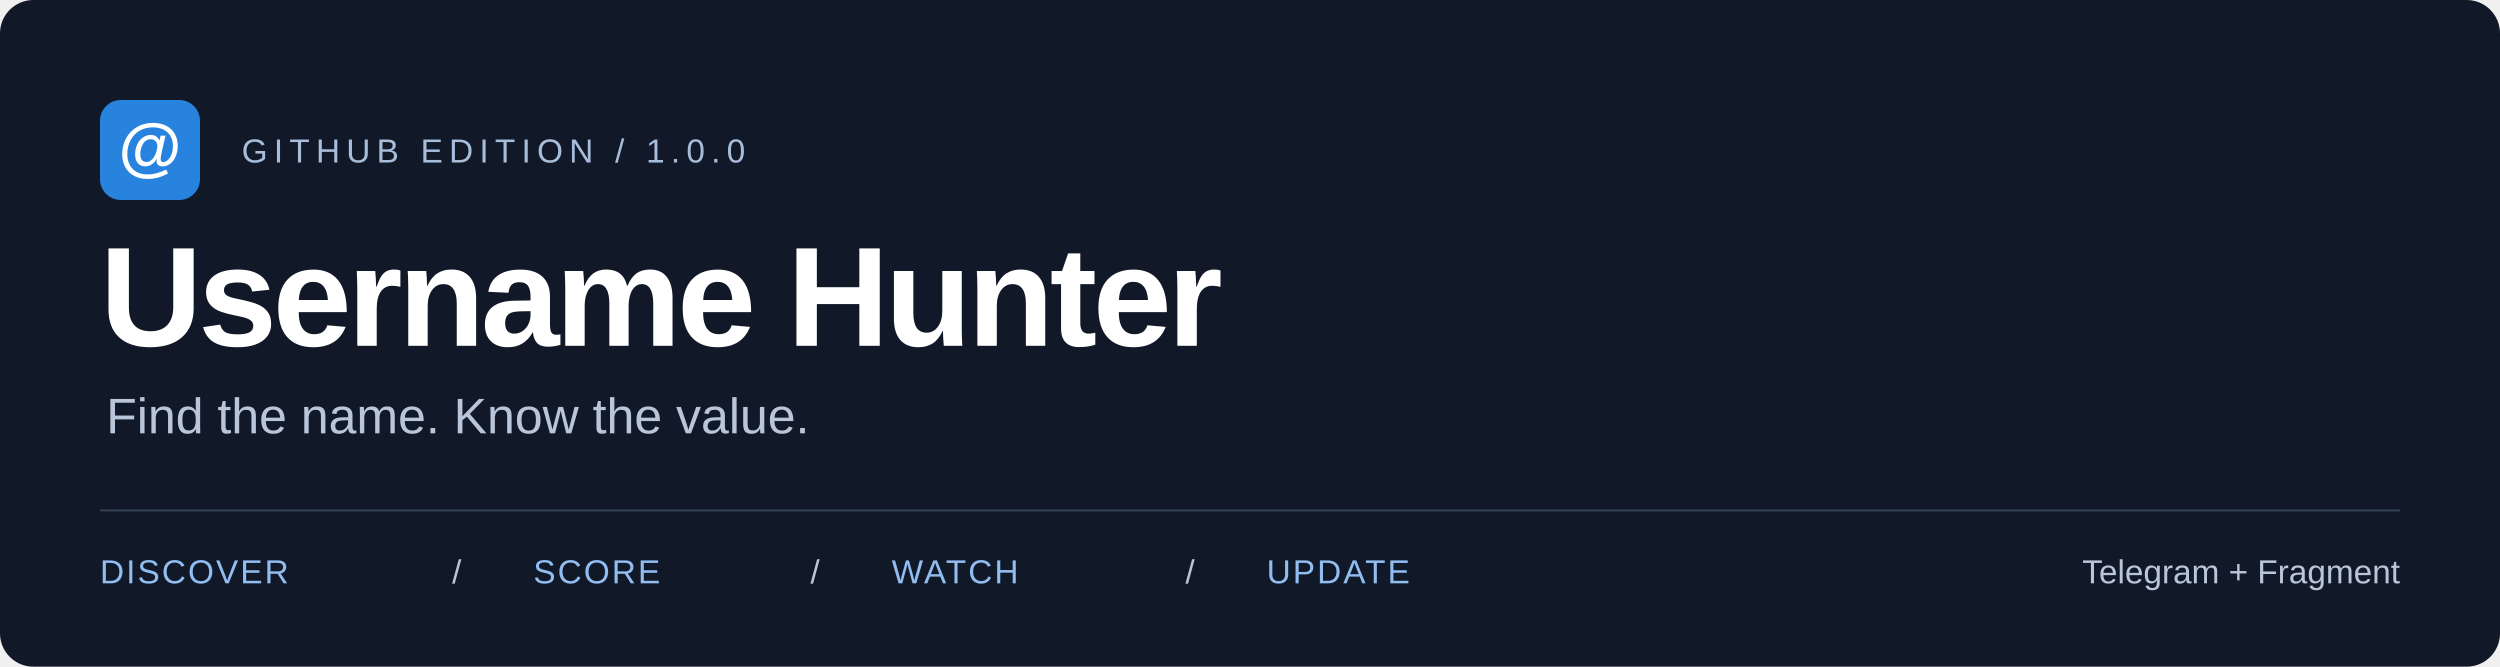
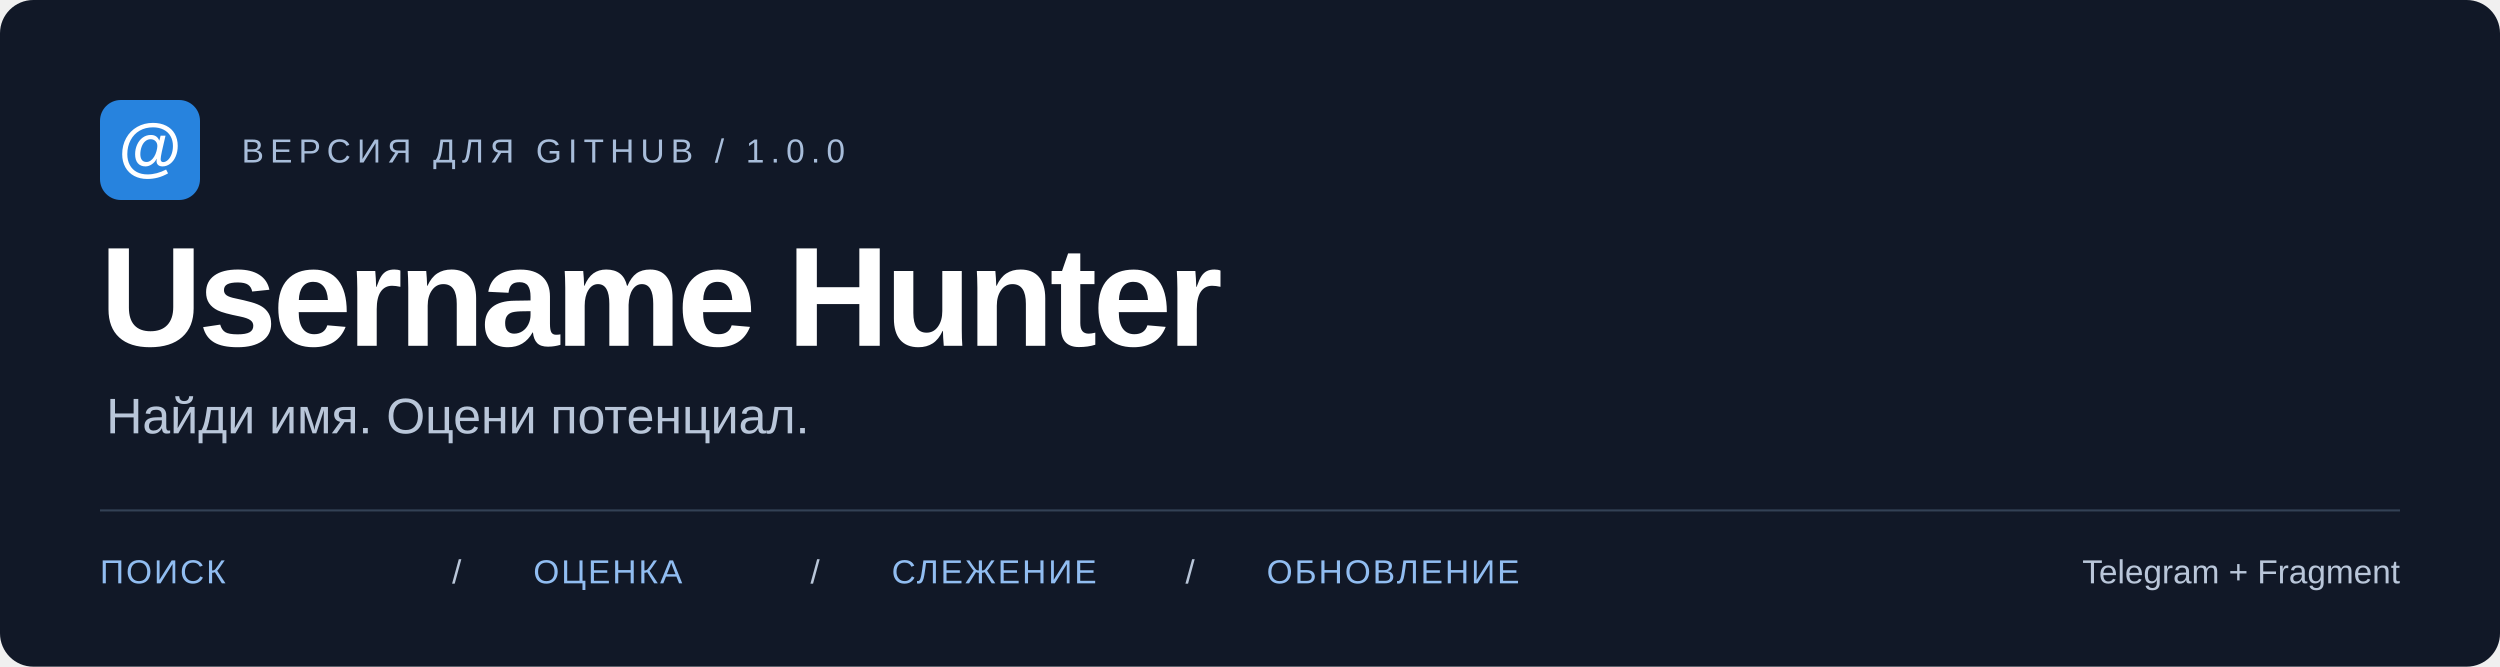
<svg xmlns="http://www.w3.org/2000/svg" width="1200" height="320" viewBox="0 0 1200 320" role="img" aria-labelledby="title desc">
  <rect width="1200" height="320" rx="16" fill="#111827" />
  <rect x="48" y="48" width="48" height="48" rx="10" fill="#2783DE" />
  <text x="72" y="81" text-anchor="middle" font-family="Arial,sans-serif" font-size="31" font-weight="700" fill="#fff">@</text>
-   <text x="116" y="78" font-family="Arial,sans-serif" font-size="16" letter-spacing="3" fill="#A8BDDA">GITHUB EDITION / 1.0.0</text>
+   <text x="116" y="78" font-family="Arial,sans-serif" font-size="16" letter-spacing="3" fill="#A8BDDA">ВЕРСИЯ ДЛЯ GITHUB / 1.0.0</text>
  <text x="48" y="166" font-family="Arial,sans-serif" font-size="68" font-weight="700" letter-spacing="-2" fill="#FFFFFF">Username Hunter</text>
-   <text x="51" y="208" font-family="Arial,sans-serif" font-size="24" fill="#B9C6D9">Find the name. Know the value.</text>
+   <text x="51" y="208" font-family="Arial,sans-serif" font-size="24" fill="#B9C6D9">Найди имя. Оцени потенциал.</text>
  <line x1="48" y1="245" x2="1152" y2="245" stroke="#334155" />
-   <text x="48" y="280" font-family="Arial,sans-serif" font-size="16" letter-spacing="1" fill="#91BDF1">DISCOVER</text>
+   <text x="48" y="280" font-family="Arial,sans-serif" font-size="16" letter-spacing="1" fill="#91BDF1">ПОИСК</text>
  <text x="217" y="280" font-family="Arial,sans-serif" font-size="16" fill="#B9C6D9">/</text>
-   <text x="256" y="280" font-family="Arial,sans-serif" font-size="16" letter-spacing="1" fill="#91BDF1">SCORE</text>
+   <text x="256" y="280" font-family="Arial,sans-serif" font-size="16" letter-spacing="1" fill="#91BDF1">ОЦЕНКА</text>
  <text x="389" y="280" font-family="Arial,sans-serif" font-size="16" fill="#B9C6D9">/</text>
-   <text x="428" y="280" font-family="Arial,sans-serif" font-size="16" letter-spacing="1" fill="#91BDF1">WATCH</text>
+   <text x="428" y="280" font-family="Arial,sans-serif" font-size="16" letter-spacing="1" fill="#91BDF1">СЛЕЖЕНИЕ</text>
  <text x="569" y="280" font-family="Arial,sans-serif" font-size="16" fill="#B9C6D9">/</text>
-   <text x="608" y="280" font-family="Arial,sans-serif" font-size="16" letter-spacing="1" fill="#91BDF1">UPDATE</text>
+   <text x="608" y="280" font-family="Arial,sans-serif" font-size="16" letter-spacing="1" fill="#91BDF1">ОБНОВЛЕНИЕ</text>
  <text x="1152" y="280" text-anchor="end" font-family="Arial,sans-serif" font-size="16" fill="#B9C6D9">Telegram + Fragment</text>
</svg>
